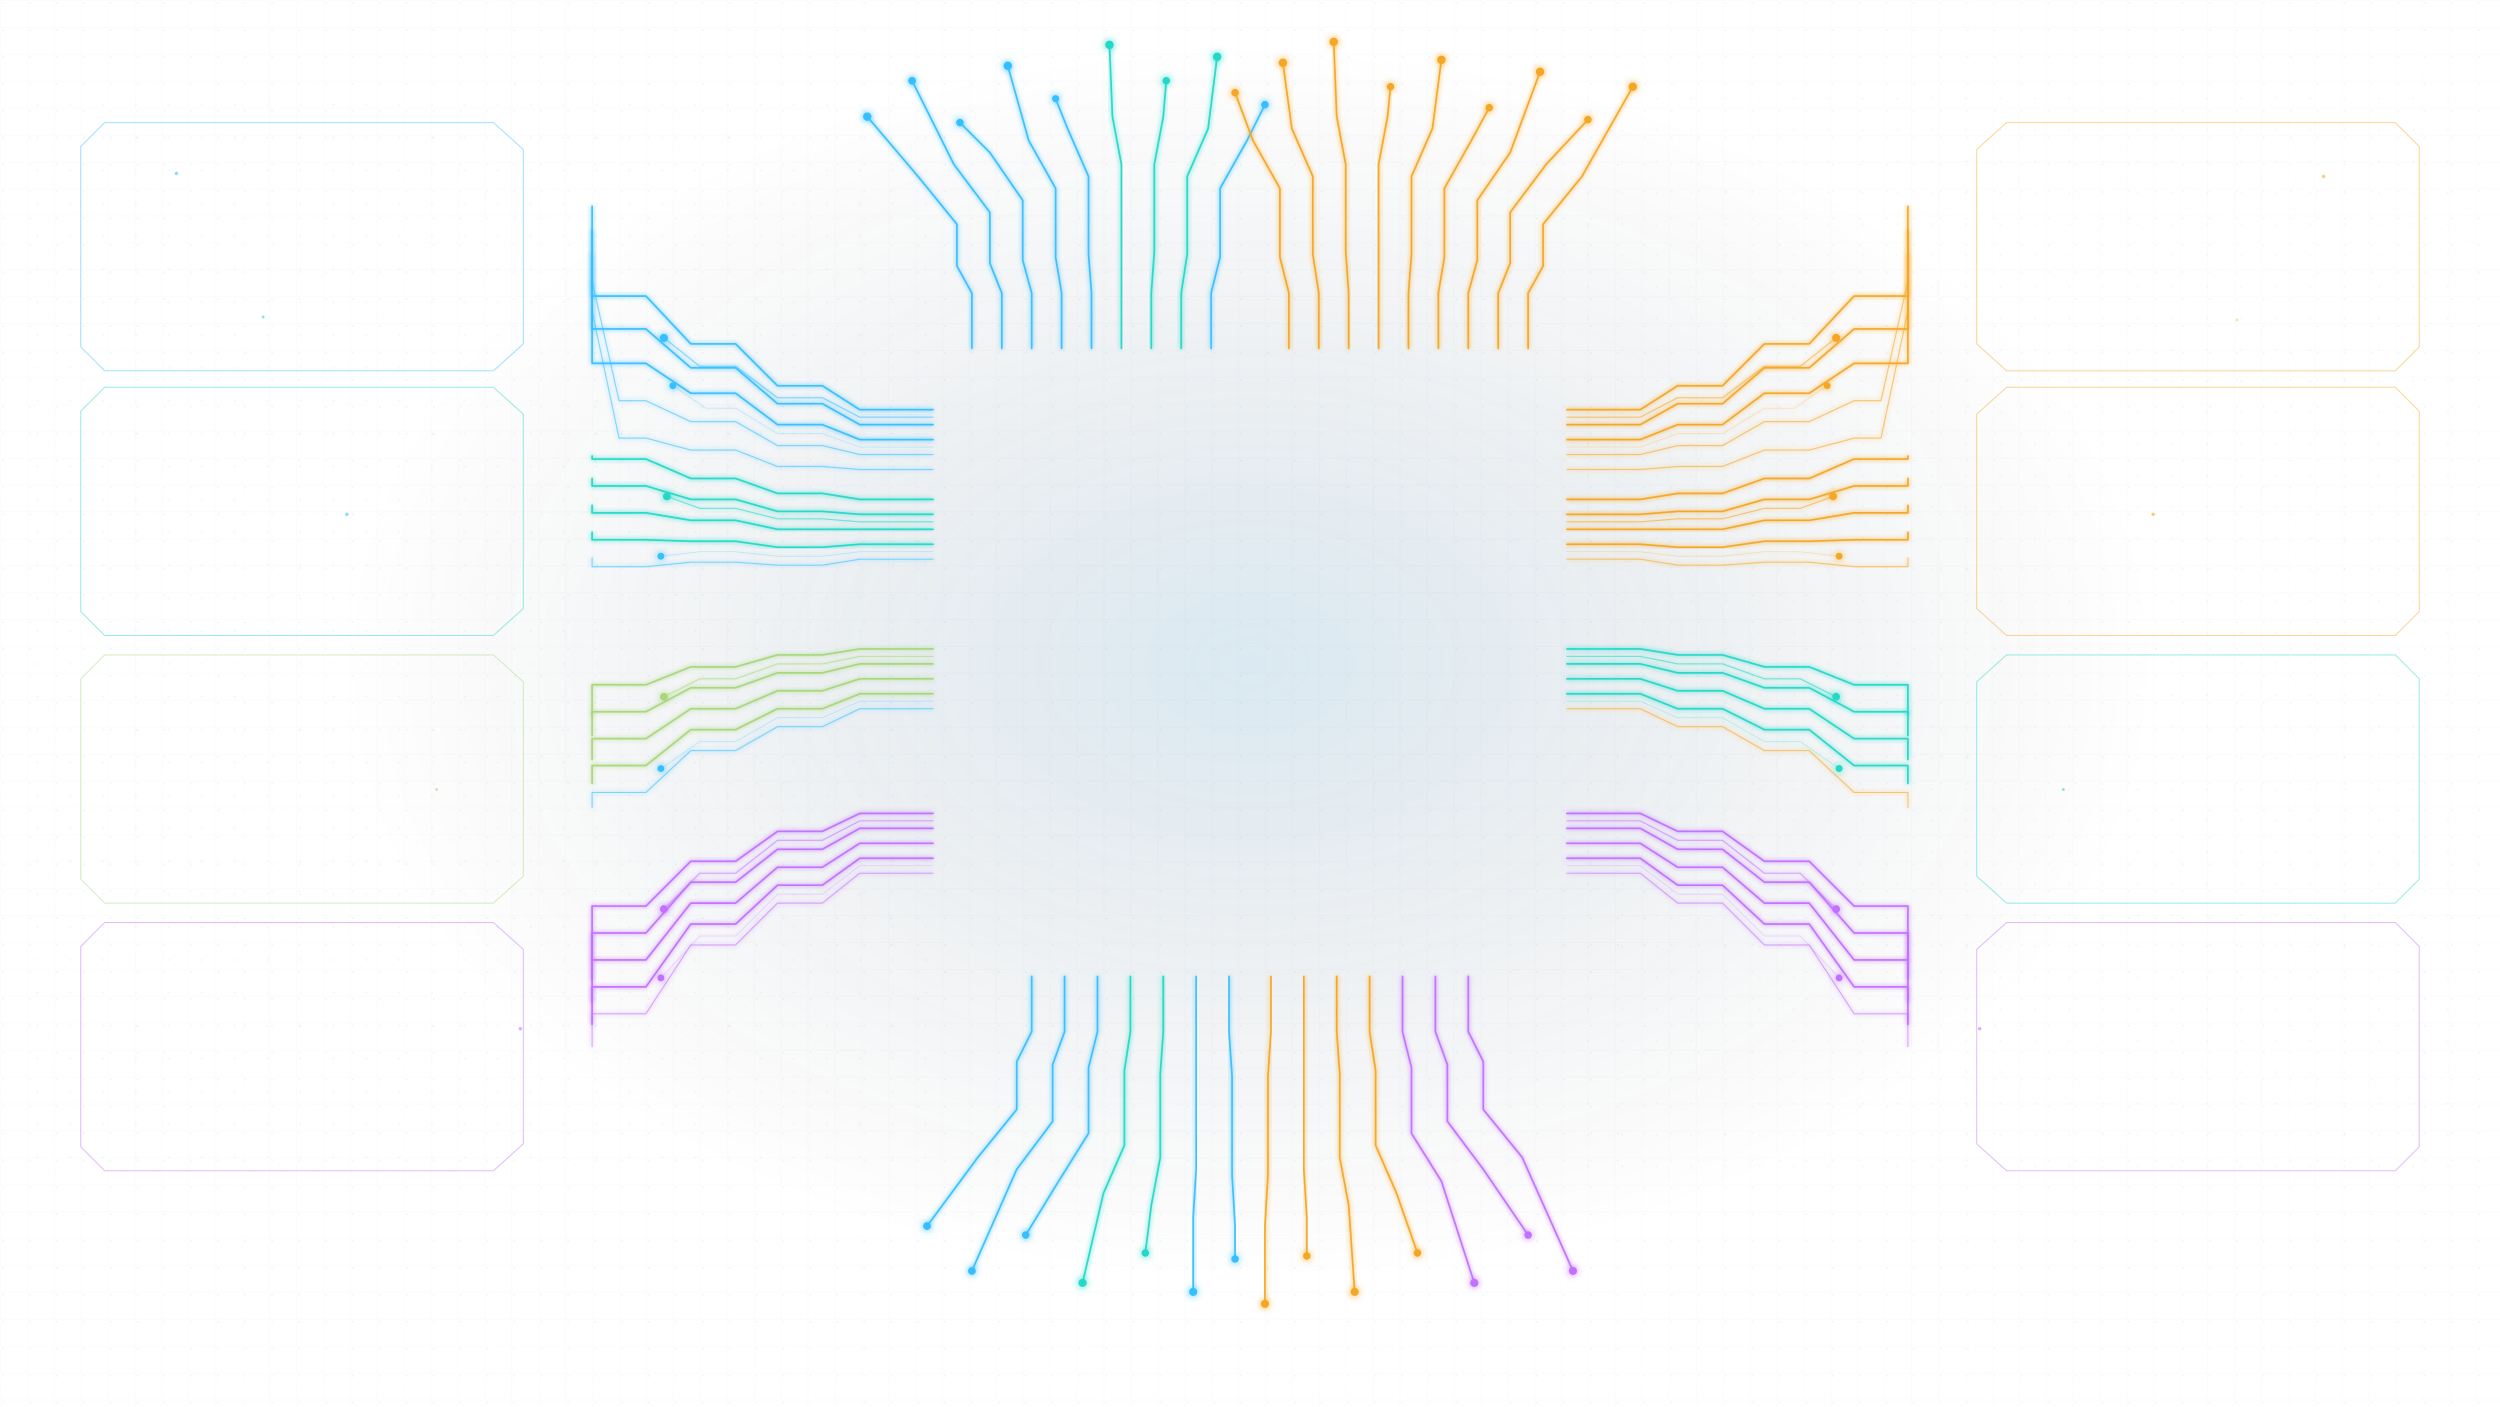
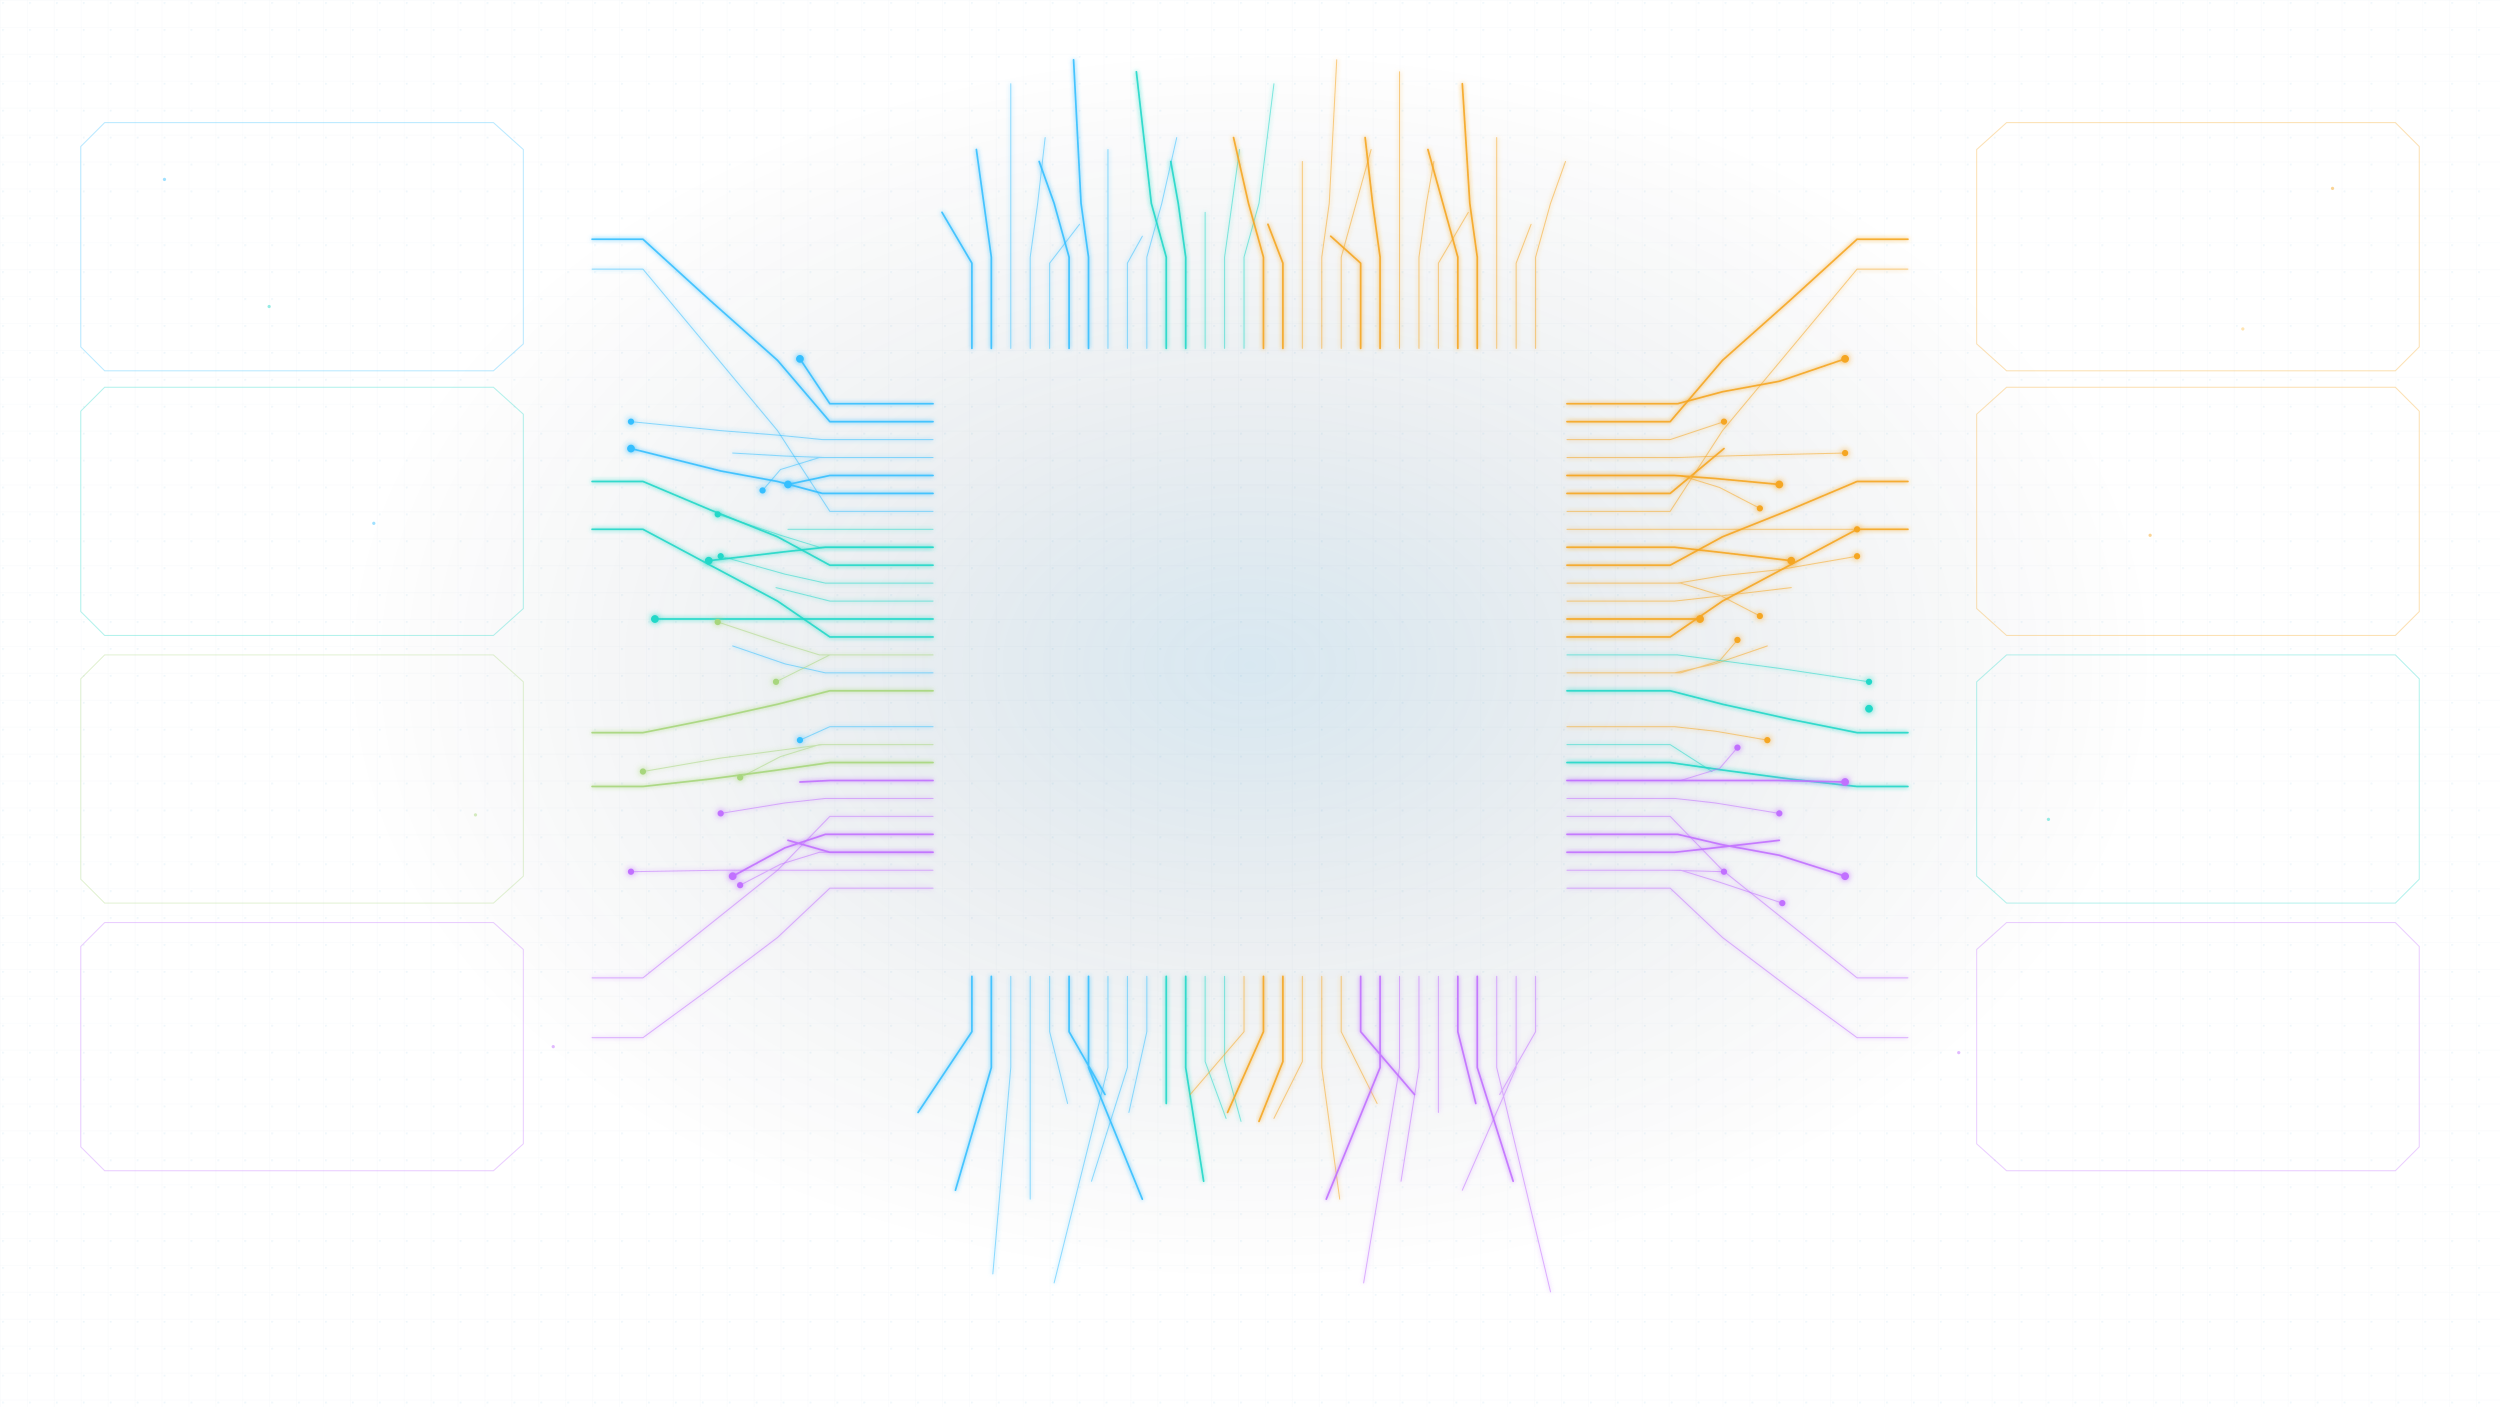
- <svg xmlns="http://www.w3.org/2000/svg" viewBox="0 0 1672 941" role="img" aria-label="Maestro PCB v18 measured visual-pin reconstruction">
+ <svg xmlns="http://www.w3.org/2000/svg" viewBox="0 0 1672 941" role="img" aria-label="Maestro PCB v19 staged tooth-fabric reconstruction">
  <defs>
    <pattern id="grid" width="18" height="18" patternUnits="userSpaceOnUse">
-       <path d="M18 0H0V18" fill="none" stroke="#2a638d" stroke-opacity=".07" stroke-width=".4" />
-       <circle cx="2" cy="2" r=".65" fill="#4aa5d7" fill-opacity=".11" />
-     </pattern>
-     <pattern id="dotsL" width="22" height="22" patternUnits="userSpaceOnUse">
-       <circle cx="3" cy="4" r=".8" fill="#36bfff" fill-opacity=".34" />
-       <circle cx="15" cy="13" r=".55" fill="#23d8c8" fill-opacity=".22" />
-     </pattern>
-     <pattern id="dotsR" width="23" height="21" patternUnits="userSpaceOnUse">
-       <circle cx="4" cy="3" r=".78" fill="#e59a20" fill-opacity=".33" />
-       <circle cx="16" cy="14" r=".52" fill="#ffc65c" fill-opacity=".20" />
+       <path d="M18 0H0V18" fill="none" stroke="#2a638d" stroke-opacity=".065" stroke-width=".4" />
+       <circle cx="2" cy="2" r=".65" fill="#4aa5d7" fill-opacity=".10" />
    </pattern>
    <filter id="routeGlow">
-       <feGaussianBlur stdDeviation="1.45" result="b" />
+       <feGaussianBlur stdDeviation="1.35" result="b" />
      <feMerge>
        <feMergeNode in="b" />
        <feMergeNode in="SourceGraphic" />
      </feMerge>
    </filter>
    <filter id="nodeGlow">
-       <feGaussianBlur stdDeviation="2.5" result="b" />
+       <feGaussianBlur stdDeviation="2.2" result="b" />
      <feMerge>
        <feMergeNode in="b" />
        <feMergeNode in="SourceGraphic" />
      </feMerge>
    </filter>
    <radialGradient id="halo">
-       <stop stop-color="#0b6fa9" stop-opacity=".15" />
+       <stop stop-color="#0b6fa9" stop-opacity=".16" />
      <stop offset=".62" stop-color="#06233e" stop-opacity=".05" />
      <stop offset="1" stop-color="#020712" stop-opacity="0" />
    </radialGradient>
-     <style>
-     .route{fill:none;stroke-linecap:round;stroke-linejoin:round;filter:url(#routeGlow)}
-     .primary{stroke-width:1.15;opacity:.96}.secondary{stroke-width:.74;opacity:.62}.micro{stroke-width:.48;opacity:.32}
-     .cyan{stroke:#36bfff}.teal{stroke:#23d8c8}.lime{stroke:#a7d67b}.amber{stroke:#f5a623}.violet{stroke:#c16fff}
-     .rail{fill:none;stroke-width:.72;opacity:.45}.node{filter:url(#nodeGlow)}
-   </style>
+     <style>.route{fill:none;stroke-linecap:round;stroke-linejoin:round;filter:url(#routeGlow)}.thick{stroke-width:1.15;opacity:.92}.thin{stroke-width:.68;opacity:.58}.cyan{stroke:#36bfff}.teal{stroke:#23d8c8}.lime{stroke:#a7d67b}.amber{stroke:#f5a623}.violet{stroke:#c16fff}.rail{fill:none;stroke-width:.7;opacity:.34}.node{filter:url(#nodeGlow)}</style>
  </defs>
  <rect width="1672" height="941" fill="url(#grid)" />
-   <ellipse cx="836" cy="444" rx="610" ry="410" fill="url(#halo)" />
-   <rect x="20" y="55" width="610" height="740" fill="url(#dotsL)" opacity=".23" />
-   <rect x="1042" y="55" width="610" height="740" fill="url(#dotsR)" opacity=".22" />
+   <ellipse cx="836" cy="445" rx="610" ry="410" fill="url(#halo)" />
  <g id="module-rails">
    <path class="rail cyan" d="M70 82H330L350 100V230L330 248H70L54 232V98Z" />
    <path class="rail teal" d="M70 259H330L350 277V407L330 425H70L54 409V275Z" />
    <path class="rail lime" d="M70 438H330L350 456V586L330 604H70L54 588V454Z" />
    <path class="rail violet" d="M70 617H330L350 635V765L330 783H70L54 767V633Z" />
    <path class="rail amber" d="M1602 82H1342L1322 100V230L1342 248H1602L1618 232V98Z" />
    <path class="rail amber" d="M1602 259H1342L1322 277V407L1342 425H1602L1618 409V275Z" />
    <path class="rail teal" d="M1602 438H1342L1322 456V586L1342 604H1602L1618 588V454Z" />
    <path class="rail violet" d="M1602 617H1342L1322 635V765L1342 783H1602L1618 767V633Z" />
  </g>
-   <g id="pcb-routing" data-topology="measured-pin-single-source" data-left-pin-x="624" data-right-pin-x="1048" data-top-pin-y="233" data-bottom-pin-y="653">
-     <g id="left-governance" data-origin="core-left-pins">
-       <path class="route primary cyan" data-route="gov-1" d="M624 274H575L550 258H520L492 230H462L432 198H396V138" />
-       <path class="route primary cyan" data-route="gov-2" d="M624 284H575L550 270H520L492 246H462L432 220H396V154" />
-       <path class="route primary cyan" data-route="gov-3" d="M624 294H575L550 284H520L492 263H462L432 243H396V170" />
-       <path class="route secondary cyan" data-route="gov-4" d="M624 304H575L550 298H520L492 282H462L432 268H414L396 188" />
-       <path class="route secondary cyan" data-route="gov-5" d="M624 314H575L550 312H520L492 301H462L432 293H414L396 208" />
-       <path class="route secondary cyan" data-route="gov-dead-1" data-terminal="dead-end" d="M624 279H575L550 266H520L492 245H468L444 226" />
-       <path class="route micro cyan" data-route="gov-dead-2" data-terminal="dead-end" d="M624 299H575L550 290H520L492 273H472L450 258" />
-     </g>
-     <g id="left-supervision" data-origin="core-left-pins">
-       <path class="route primary teal" data-route="sup-1" d="M624 334H575L550 330H520L492 320H462L432 307H396V305" />
-       <path class="route primary teal" data-route="sup-2" d="M624 344H575L550 342H520L492 334H462L432 325H396V320" />
-       <path class="route primary teal" data-route="sup-3" d="M624 354H575L550 354H520L492 348H462L432 343H396V338" />
-       <path class="route primary teal" data-route="sup-4" d="M624 364H575L550 366H520L492 362H462L432 361H396V356" />
-       <path class="route secondary cyan" data-route="sup-5" d="M624 374H575L550 378H520L492 376H462L432 379H396V373" />
-       <path class="route secondary teal" data-route="sup-dead-1" data-terminal="dead-end" d="M624 349H575L550 347H520L492 340H468L446 332" />
-       <path class="route micro cyan" data-route="sup-dead-2" data-terminal="dead-end" d="M624 369H575L550 372H520L492 369H468L442 372" />
-     </g>
-     <g id="left-calibration" data-origin="core-left-pins">
-       <path class="route primary lime" data-route="cal-1" d="M624 434H575L550 438H520L492 446H462L432 458H396V478" />
-       <path class="route primary lime" data-route="cal-2" d="M624 444H575L550 450H520L492 460H462L432 476H396V492" />
-       <path class="route primary lime" data-route="cal-3" d="M624 454H575L550 462H520L492 474H462L432 494H396V508" />
-       <path class="route primary lime" data-route="cal-4" d="M624 464H575L550 474H520L492 488H462L432 512H396V524" />
-       <path class="route secondary cyan" data-route="cal-5" d="M624 474H575L550 486H520L492 502H462L432 530H396V540" />
-       <path class="route secondary lime" data-route="cal-dead-1" data-terminal="dead-end" d="M624 439H575L550 444H520L492 454H468L444 466" />
-       <path class="route micro cyan" data-route="cal-dead-2" data-terminal="dead-end" d="M624 469H575L550 480H520L492 496H468L442 514" />
-     </g>
-     <g id="left-orchestration" data-origin="core-left-pins">
-       <path class="route primary violet" data-route="orc-1" d="M624 544H575L550 556H520L492 576H462L432 606H396V642" />
-       <path class="route primary violet" data-route="orc-2" d="M624 554H575L550 568H520L492 590H462L432 624H396V655" />
-       <path class="route primary violet" data-route="orc-3" d="M624 564H575L550 580H520L492 604H462L432 642H396V670" />
-       <path class="route primary violet" data-route="orc-4" d="M624 574H575L550 592H520L492 618H462L432 660H396V685" />
-       <path class="route secondary violet" data-route="orc-5" d="M624 584H575L550 604H520L492 632H462L432 678H396V700" />
-       <path class="route secondary violet" data-route="orc-dead-1" data-terminal="dead-end" d="M624 549H575L550 562H520L492 584H468L444 608" />
-       <path class="route micro violet" data-route="orc-dead-2" data-terminal="dead-end" d="M624 579H575L550 598H520L492 626H468L442 654" />
-     </g>
-     <g id="right-routing" data-origin="core-right-pins">
-       <path class="route primary amber" data-route="route-1" d="M1048 274H1097L1122 258H1152L1180 230H1210L1240 198H1276V138" />
-       <path class="route primary amber" data-route="route-2" d="M1048 284H1097L1122 270H1152L1180 246H1210L1240 220H1276V154" />
-       <path class="route primary amber" data-route="route-3" d="M1048 294H1097L1122 284H1152L1180 263H1210L1240 243H1276V170" />
-       <path class="route secondary amber" data-route="route-4" d="M1048 304H1097L1122 298H1152L1180 282H1210L1240 268H1258L1276 188" />
-       <path class="route secondary amber" data-route="route-5" d="M1048 314H1097L1122 312H1152L1180 301H1210L1240 293H1258L1276 208" />
-       <path class="route secondary amber" data-route="route-dead-1" data-terminal="dead-end" d="M1048 279H1097L1122 266H1152L1180 245H1204L1228 226" />
-       <path class="route micro amber" data-route="route-dead-2" data-terminal="dead-end" d="M1048 299H1097L1122 290H1152L1180 273H1200L1222 258" />
-     </g>
-     <g id="right-policy" data-origin="core-right-pins">
-       <path class="route primary amber" data-route="pol-1" d="M1048 334H1097L1122 330H1152L1180 320H1210L1240 307H1276V305" />
-       <path class="route primary amber" data-route="pol-2" d="M1048 344H1097L1122 342H1152L1180 334H1210L1240 325H1276V320" />
-       <path class="route primary amber" data-route="pol-3" d="M1048 354H1097L1122 354H1152L1180 348H1210L1240 343H1276V338" />
-       <path class="route primary amber" data-route="pol-4" d="M1048 364H1097L1122 366H1152L1180 362H1210L1240 361H1276V356" />
-       <path class="route secondary amber" data-route="pol-5" d="M1048 374H1097L1122 378H1152L1180 376H1210L1240 379H1276V373" />
-       <path class="route secondary amber" data-route="pol-dead-1" data-terminal="dead-end" d="M1048 349H1097L1122 347H1152L1180 340H1204L1226 332" />
-       <path class="route micro amber" data-route="pol-dead-2" data-terminal="dead-end" d="M1048 369H1097L1122 372H1152L1180 369H1204L1230 372" />
-     </g>
-     <g id="right-feedback" data-origin="core-right-pins">
-       <path class="route primary teal" data-route="feed-1" d="M1048 434H1097L1122 438H1152L1180 446H1210L1240 458H1276V478" />
-       <path class="route primary teal" data-route="feed-2" d="M1048 444H1097L1122 450H1152L1180 460H1210L1240 476H1276V492" />
-       <path class="route primary teal" data-route="feed-3" d="M1048 454H1097L1122 462H1152L1180 474H1210L1240 494H1276V508" />
-       <path class="route primary teal" data-route="feed-4" d="M1048 464H1097L1122 474H1152L1180 488H1210L1240 512H1276V524" />
-       <path class="route secondary amber" data-route="feed-5" d="M1048 474H1097L1122 486H1152L1180 502H1210L1240 530H1276V540" />
-       <path class="route secondary teal" data-route="feed-dead-1" data-terminal="dead-end" d="M1048 439H1097L1122 444H1152L1180 454H1204L1228 466" />
-       <path class="route micro teal" data-route="feed-dead-2" data-terminal="dead-end" d="M1048 469H1097L1122 480H1152L1180 496H1204L1230 514" />
-     </g>
-     <g id="right-control" data-origin="core-right-pins">
-       <path class="route primary violet" data-route="ctrl-1" d="M1048 544H1097L1122 556H1152L1180 576H1210L1240 606H1276V642" />
-       <path class="route primary violet" data-route="ctrl-2" d="M1048 554H1097L1122 568H1152L1180 590H1210L1240 624H1276V655" />
-       <path class="route primary violet" data-route="ctrl-3" d="M1048 564H1097L1122 580H1152L1180 604H1210L1240 642H1276V670" />
-       <path class="route primary violet" data-route="ctrl-4" d="M1048 574H1097L1122 592H1152L1180 618H1210L1240 660H1276V685" />
-       <path class="route secondary violet" data-route="ctrl-5" d="M1048 584H1097L1122 604H1152L1180 632H1210L1240 678H1276V700" />
-       <path class="route secondary violet" data-route="ctrl-dead-1" data-terminal="dead-end" d="M1048 549H1097L1122 562H1152L1180 584H1204L1228 608" />
-       <path class="route micro violet" data-route="ctrl-dead-2" data-terminal="dead-end" d="M1048 579H1097L1122 598H1152L1180 626H1204L1230 654" />
-     </g>
-     <g id="crown-routes" data-origin="core-top-pins">
-       <path class="route primary cyan" data-route="top-1" d="M650 233V196L640 178V150L614 118L580 78" />
-       <path class="route primary cyan" data-route="top-2" d="M670 233V196L662 176V142L638 110L610 54" />
-       <path class="route primary cyan" data-route="top-3" d="M690 233V196L684 174V134L662 102L642 82" />
-       <path class="route primary cyan" data-route="top-4" d="M710 233V196L706 172V126L688 94L674 44" />
-       <path class="route primary cyan" data-route="top-5" d="M730 233V196L728 170V118L714 86L706 66" />
-       <path class="route primary teal" data-route="top-6" d="M750 233V196L750 168V110L744 78L742 30" />
-       <path class="route primary teal" data-route="top-7" d="M770 233V196L772 168V110L778 78L780 54" />
-       <path class="route primary teal" data-route="top-8" d="M790 233V196L794 170V118L808 86L814 38" />
-       <path class="route primary cyan" data-route="top-9" d="M810 233V196L816 172V126L834 94L846 70" />
-       <path class="route primary amber" data-route="top-10" d="M862 233V196L856 172V126L838 94L826 62" />
-       <path class="route primary amber" data-route="top-11" d="M882 233V196L878 170V118L864 86L858 42" />
-       <path class="route primary amber" data-route="top-12" d="M902 233V196L900 168V110L894 78L892 28" />
-       <path class="route primary amber" data-route="top-13" d="M922 233V196L922 168V110L928 78L930 58" />
-       <path class="route primary amber" data-route="top-14" d="M942 233V196L944 170V118L958 86L964 40" />
-       <path class="route primary amber" data-route="top-15" d="M962 233V196L966 172V126L984 94L996 72" />
-       <path class="route primary amber" data-route="top-16" d="M982 233V196L988 174V134L1010 102L1030 48" />
-       <path class="route primary amber" data-route="top-17" d="M1002 233V196L1010 176V142L1034 110L1062 80" />
-       <path class="route primary amber" data-route="top-18" d="M1022 233V196L1032 178V150L1058 118L1092 58" />
-     </g>
-     <g id="bottom-routes" data-origin="core-bottom-pins">
-       <path class="route primary cyan" data-route="bot-1" d="M690 653V690L680 710V742L654 774L620 820" />
-       <path class="route primary cyan" data-route="bot-2" d="M712 653V690L704 712V750L680 782L650 850" />
-       <path class="route primary cyan" data-route="bot-3" d="M734 653V690L728 714V758L708 790L686 826" />
-       <path class="route primary teal" data-route="bot-4" d="M756 653V690L752 716V766L738 798L724 858" />
-       <path class="route primary teal" data-route="bot-5" d="M778 653V690L776 718V774L770 806L766 838" />
-       <path class="route primary cyan" data-route="bot-6" d="M800 653V690L800 720V782L798 814L798 864" />
-       <path class="route primary cyan" data-route="bot-7" d="M822 653V690L824 720V786L826 820L826 842" />
-       <path class="route primary amber" data-route="bot-8" d="M850 653V690L848 720V786L846 820L846 872" />
-       <path class="route primary amber" data-route="bot-9" d="M872 653V690L872 720V782L874 814L874 840" />
-       <path class="route primary amber" data-route="bot-10" d="M894 653V690L896 718V774L902 806L906 864" />
-       <path class="route primary amber" data-route="bot-11" d="M916 653V690L920 716V766L934 798L948 838" />
-       <path class="route primary violet" data-route="bot-12" d="M938 653V690L944 714V758L964 790L986 858" />
-       <path class="route primary violet" data-route="bot-13" d="M960 653V690L968 712V750L992 782L1022 826" />
-       <path class="route primary violet" data-route="bot-14" d="M982 653V690L992 710V742L1018 774L1052 850" />
-     </g>
+   <g id="pcb-routing" data-topology="staged-tooth-fabric" data-left-pin-x="624" data-right-pin-x="1048" data-top-pin-y="233" data-bottom-pin-y="653" data-route-weights="2" data-destination-minority="true">
+     <path class="route thick cyan" data-route-group="L-cyan-thick-destination" data-kind="destination" data-weight="thick" data-destination="module" d="M624 282H575L555 282L520 241L475 201L430 160H396" />
+     <path class="route thick cyan" data-route-group="L-cyan-thick-field" data-kind="field" data-weight="thick" data-destination="field" d="M624 270H575L555 270L535 240 M624 318H575L555 318L527 324 M624 330H575L550 330L520 322L482 315L422 300" />
+     <path class="route thin cyan" data-route-group="L-cyan-thin-destination" data-kind="destination" data-weight="thin" data-destination="module" d="M624 342H575L555 342L520 288L475 234L430 180H396" />
+     <path class="route thin cyan" data-route-group="L-cyan-thin-field" data-kind="field" data-weight="thin" data-destination="field" d="M624 294H575L550 294L520 291L482 288L422 282 M624 306H575L552 306L525 305L490 303 M624 450H575L552 450L525 444L490 432 M624 486H575L555 486L535 495 M624 306H575L548 306L522 314L510 328" />
+     <path class="route thick teal" data-route-group="L-teal-thick-destination" data-kind="destination" data-weight="thick" data-destination="module" d="M624 378H575L555 378L520 359L475 341L430 322H396 M624 426H575L555 426L520 402L475 378L430 354H396" />
+     <path class="route thick teal" data-route-group="L-teal-thick-field" data-kind="field" data-weight="thick" data-destination="field" d="M624 366H575L552 366L525 369L474 375 M624 414H575L550 414L520 414L482 414L438 414" />
+     <path class="route thin teal" data-route-group="L-teal-thin-field" data-kind="field" data-weight="thin" data-destination="field" d="M624 354H575L555 354L527 354 M624 390H575L552 390L525 384L482 372 M624 402H575L555 402L519 393 M624 366H575L548 366L522 358L480 344" />
+     <path class="route thick lime" data-route-group="L-lime-thick-destination" data-kind="destination" data-weight="thick" data-destination="module" d="M624 462H575L555 462L520 471L475 481L430 490H396 M624 510H575L555 510L520 515L475 521L430 526H396" />
+     <path class="route thick lime" data-route-group="L-lime-thick-field" data-kind="field" data-weight="thick" data-destination="field" d="M624 474H575L552 474L525 474L474 474" />
+     <path class="route thin lime" data-route-group="L-lime-thin-field" data-kind="field" data-weight="thin" data-destination="field" d="M624 438H575L555 438L519 456 M624 498H575L550 498L520 502L482 507L430 516 M624 438H575L548 438L522 430L480 416 M624 498H575L548 498L522 506L495 520" />
+     <path class="route thick violet" data-route-group="L-violet-thick-field" data-kind="field" data-weight="thick" data-destination="field" d="M624 522H575L555 522L535 523 M624 558H575L552 558L525 567L490 586 M624 570H575L555 570L527 562" />
+     <path class="route thin violet" data-route-group="L-violet-thin-destination" data-kind="destination" data-weight="thin" data-destination="module" d="M624 546H575L555 546L520 582L475 618L430 654H396 M624 594H575L555 594L520 627L475 661L430 694H396" />
+     <path class="route thin violet" data-route-group="L-violet-thin-field" data-kind="field" data-weight="thin" data-destination="field" d="M624 534H575L552 534L525 537L482 544 M624 582H575L550 582L520 582L482 582L422 583 M624 570H575L548 570L522 578L495 592" />
+     <path class="route thick amber" data-route-group="R-amber-thick-destination" data-kind="destination" data-weight="thick" data-destination="module" d="M1048 282H1097L1117 282L1152 241L1197 201L1242 160H1276 M1048 378H1097L1117 378L1152 359L1197 341L1242 322H1276 M1048 426H1097L1117 426L1152 402L1197 378L1242 354H1276" />
+     <path class="route thick amber" data-route-group="R-amber-thick-field" data-kind="field" data-weight="thick" data-destination="field" d="M1048 270H1097L1122 270L1152 262L1190 255L1234 240 M1048 318H1097L1120 318L1147 320L1190 324 M1048 330H1097L1117 330L1153 300 M1048 366H1097L1120 366L1147 369L1198 375 M1048 414H1097L1117 414L1137 414" />
+     <path class="route thin amber" data-route-group="R-amber-thin-destination" data-kind="destination" data-weight="thin" data-destination="module" d="M1048 342H1097L1117 342L1152 288L1197 234L1242 180H1276" />
+     <path class="route thin amber" data-route-group="R-amber-thin-field" data-kind="field" data-weight="thin" data-destination="field" d="M1048 294H1097L1117 294L1153 282 M1048 306H1097L1122 306L1152 305L1190 304L1234 303 M1048 354H1097L1122 354L1152 354L1190 354L1242 354 M1048 390H1097L1122 390L1152 385L1190 381L1242 372 M1048 402H1097L1120 402L1147 399L1198 393 M1048 450H1097L1120 450L1147 444L1182 432 M1048 486H1097L1120 486L1147 489L1182 495 M1048 318H1097L1124 318L1150 326L1177 340 M1048 390H1097L1124 390L1150 398L1177 412 M1048 450H1097L1124 450L1150 442L1162 428" />
+     <path class="route thick teal" data-route-group="R-teal-thick-destination" data-kind="destination" data-weight="thick" data-destination="module" d="M1048 462H1097L1117 462L1152 471L1197 481L1242 490H1276 M1048 510H1097L1117 510L1152 515L1197 521L1242 526H1276" />
+     <path class="route thick teal" data-route-group="R-teal-thick-field" data-kind="field" data-weight="thick" data-destination="field" d="M1048 474H1097L1122 474L1152 474L1190 474L1250 474" />
+     <path class="route thin teal" data-route-group="R-teal-thin-field" data-kind="field" data-weight="thin" data-destination="field" d="M1048 438H1097L1122 438L1152 442L1190 447L1250 456 M1048 498H1097L1117 498L1145 516" />
+     <path class="route thick violet" data-route-group="R-violet-thick-field" data-kind="field" data-weight="thick" data-destination="field" d="M1048 522H1097L1122 522L1152 522L1190 522L1234 523 M1048 558H1097L1122 558L1152 565L1190 572L1234 586 M1048 570H1097L1120 570L1147 567L1190 562" />
+     <path class="route thin violet" data-route-group="R-violet-thin-destination" data-kind="destination" data-weight="thin" data-destination="module" d="M1048 546H1097L1117 546L1152 582L1197 618L1242 654H1276 M1048 594H1097L1117 594L1152 627L1197 661L1242 694H1276" />
+     <path class="route thin violet" data-route-group="R-violet-thin-field" data-kind="field" data-weight="thin" data-destination="field" d="M1048 534H1097L1120 534L1147 537L1190 544 M1048 582H1097L1117 582L1153 583 M1048 522H1097L1124 522L1150 514L1162 500 M1048 582H1097L1124 582L1150 590L1192 604" />
+     <path class="route thick cyan" data-route-group="T-cyan-thick-field" data-kind="field" data-weight="thick" data-destination="field" d="M650 233V196L650 176L630 142 M663 233V196L663 172L658 136L653 100 M715 233V196L715 172L705 136L695 108 M728 233V196L728 172L723 136L718 40" />
+     <path class="route thin cyan" data-route-group="T-cyan-thin-field" data-kind="field" data-weight="thin" data-destination="field" d="M676 233V196L676 172L676 136L676 56 M689 233V196L689 172L694 136L699 92 M702 233V196L702 176L722 150 M741 233V196L741 172L741 136L741 100 M754 233V196L754 176L764 158 M767 233V196L767 172L777 136L787 92" />
+     <path class="route thick teal" data-route-group="T-teal-thick-field" data-kind="field" data-weight="thick" data-destination="field" d="M780 233V196L780 172L770 136L760 48 M793 233V196L793 172L788 136L783 108" />
+     <path class="route thin teal" data-route-group="T-teal-thin-field" data-kind="field" data-weight="thin" data-destination="field" d="M806 233V196L806 176L806 142 M819 233V196L819 172L824 136L829 100 M832 233V196L832 172L842 136L852 56" />
+     <path class="route thick amber" data-route-group="T-amber-thick-field" data-kind="field" data-weight="thick" data-destination="field" d="M845 233V196L845 172L835 136L825 92 M858 233V196L858 176L848 150 M910 233V196L910 176L890 158 M923 233V196L923 172L918 136L913 92 M975 233V196L975 172L965 136L955 100 M988 233V196L988 172L983 136L978 56" />
+     <path class="route thin amber" data-route-group="T-amber-thin-field" data-kind="field" data-weight="thin" data-destination="field" d="M871 233V196L871 172L871 136L871 108 M884 233V196L884 172L889 136L894 40 M897 233V196L897 172L907 136L917 100 M936 233V196L936 172L936 136L936 48 M949 233V196L949 172L954 136L959 108 M962 233V196L962 176L982 142 M1001 233V196L1001 172L1001 136L1001 92 M1014 233V196L1014 176L1024 150 M1027 233V196L1027 172L1037 136L1047 108" />
+     <path class="route thick cyan" data-route-group="B-cyan-thick-field" data-kind="field" data-weight="thick" data-destination="field" d="M650 653V690L614 744 M663 653V690L663 714L651 755L639 796 M715 653V690L739 732 M728 653V690L728 714L746 758L764 802" />
+     <path class="route thin cyan" data-route-group="B-cyan-thin-field" data-kind="field" data-weight="thin" data-destination="field" d="M676 653V690L676 714L670 783L664 852 M689 653V690L689 714L689 758L689 802 M702 653V690L714 738 M741 653V690L741 714L723 786L705 858 M754 653V690L754 714L742 752L730 790 M767 653V690L755 744" />
+     <path class="route thick teal" data-route-group="B-teal-thick-field" data-kind="field" data-weight="thick" data-destination="field" d="M780 653V690L780 738 M793 653V690L793 714L799 752L805 790" />
+     <path class="route thin teal" data-route-group="B-teal-thin-destination" data-kind="destination" data-weight="thin" data-destination="module" d="M806 653V690L806 710L820 748 M819 653V690L819 710L830 750" />
+     <path class="route thick amber" data-route-group="B-amber-thick-destination" data-kind="destination" data-weight="thick" data-destination="module" d="M858 653V690L858 710L842 750" />
+     <path class="route thin amber" data-route-group="B-amber-thin-destination" data-kind="destination" data-weight="thin" data-destination="module" d="M871 653V690L871 710L852 748" />
+     <path class="route thick amber" data-route-group="B-amber-thick-field" data-kind="field" data-weight="thick" data-destination="field" d="M845 653V690L821 744" />
+     <path class="route thin amber" data-route-group="B-amber-thin-field" data-kind="field" data-weight="thin" data-destination="field" d="M832 653V690L796 732 M884 653V690L884 714L890 758L896 802 M897 653V690L921 738" />
+     <path class="route thick violet" data-route-group="B-violet-thick-field" data-kind="field" data-weight="thick" data-destination="field" d="M910 653V690L946 732 M923 653V690L923 714L905 758L887 802 M975 653V690L987 738 M988 653V690L988 714L1000 752L1012 790" />
+     <path class="route thin violet" data-route-group="B-violet-thin-field" data-kind="field" data-weight="thin" data-destination="field" d="M936 653V690L936 714L924 786L912 858 M949 653V690L949 714L943 752L937 790 M962 653V690L962 744 M1001 653V690L1001 714L1019 789L1037 864 M1014 653V690L1014 714L996 755L978 796 M1027 653V690L1003 732" />
  </g>
  <g id="terminal-beacons" class="node">
-     <circle cx="444" cy="226" r="2.7" fill="#36bfff" />
-     <circle cx="450" cy="258" r="2.3" fill="#36bfff" />
-     <circle cx="446" cy="332" r="2.6" fill="#23d8c8" />
-     <circle cx="442" cy="372" r="2.3" fill="#36bfff" />
-     <circle cx="444" cy="466" r="2.6" fill="#a7d67b" />
-     <circle cx="442" cy="514" r="2.3" fill="#36bfff" />
-     <circle cx="444" cy="608" r="2.6" fill="#c16fff" />
-     <circle cx="442" cy="654" r="2.3" fill="#c16fff" />
-     <circle cx="1228" cy="226" r="2.7" fill="#f5a623" />
-     <circle cx="1222" cy="258" r="2.3" fill="#f5a623" />
-     <circle cx="1226" cy="332" r="2.6" fill="#f5a623" />
-     <circle cx="1230" cy="372" r="2.3" fill="#f5a623" />
-     <circle cx="1228" cy="466" r="2.6" fill="#23d8c8" />
-     <circle cx="1230" cy="514" r="2.3" fill="#23d8c8" />
-     <circle cx="1228" cy="608" r="2.6" fill="#c16fff" />
-     <circle cx="1230" cy="654" r="2.3" fill="#c16fff" />
-     <circle cx="580" cy="78" r="2.8" fill="#36bfff" />
-     <circle cx="610" cy="54" r="2.6" fill="#36bfff" />
-     <circle cx="642" cy="82" r="2.5" fill="#36bfff" />
-     <circle cx="674" cy="44" r="2.8" fill="#36bfff" />
-     <circle cx="706" cy="66" r="2.4" fill="#36bfff" />
-     <circle cx="742" cy="30" r="2.8" fill="#23d8c8" />
-     <circle cx="780" cy="54" r="2.5" fill="#23d8c8" />
-     <circle cx="814" cy="38" r="2.8" fill="#23d8c8" />
-     <circle cx="846" cy="70" r="2.5" fill="#36bfff" />
-     <circle cx="826" cy="62" r="2.5" fill="#f5a623" />
-     <circle cx="858" cy="42" r="2.8" fill="#f5a623" />
-     <circle cx="892" cy="28" r="2.8" fill="#f5a623" />
-     <circle cx="930" cy="58" r="2.5" fill="#f5a623" />
-     <circle cx="964" cy="40" r="2.8" fill="#f5a623" />
-     <circle cx="996" cy="72" r="2.5" fill="#f5a623" />
-     <circle cx="1030" cy="48" r="2.8" fill="#f5a623" />
-     <circle cx="1062" cy="80" r="2.5" fill="#f5a623" />
-     <circle cx="1092" cy="58" r="2.8" fill="#f5a623" />
-     <circle cx="620" cy="820" r="2.6" fill="#36bfff" />
-     <circle cx="650" cy="850" r="2.6" fill="#36bfff" />
-     <circle cx="686" cy="826" r="2.5" fill="#36bfff" />
-     <circle cx="724" cy="858" r="2.7" fill="#23d8c8" />
-     <circle cx="766" cy="838" r="2.5" fill="#23d8c8" />
-     <circle cx="798" cy="864" r="2.7" fill="#36bfff" />
-     <circle cx="826" cy="842" r="2.5" fill="#36bfff" />
-     <circle cx="846" cy="872" r="2.7" fill="#f5a623" />
-     <circle cx="874" cy="840" r="2.5" fill="#f5a623" />
-     <circle cx="906" cy="864" r="2.7" fill="#f5a623" />
-     <circle cx="948" cy="838" r="2.5" fill="#f5a623" />
-     <circle cx="986" cy="858" r="2.7" fill="#c16fff" />
-     <circle cx="1022" cy="826" r="2.5" fill="#c16fff" />
-     <circle cx="1052" cy="850" r="2.7" fill="#c16fff" />
+     <circle cx="535" cy="240" r="2.6" fill="#36bfff" />
+     <circle cx="422" cy="282" r="2.1" fill="#36bfff" />
+     <circle cx="527" cy="324" r="2.6" fill="#36bfff" />
+     <circle cx="422" cy="300" r="2.6" fill="#36bfff" />
+     <circle cx="474" cy="375" r="2.6" fill="#23d8c8" />
+     <circle cx="482" cy="372" r="2.1" fill="#23d8c8" />
+     <circle cx="438" cy="414" r="2.6" fill="#23d8c8" />
+     <circle cx="519" cy="456" r="2.1" fill="#a7d67b" />
+     <circle cx="535" cy="495" r="2.1" fill="#36bfff" />
+     <circle cx="430" cy="516" r="2.1" fill="#a7d67b" />
+     <circle cx="482" cy="544" r="2.1" fill="#c16fff" />
+     <circle cx="490" cy="586" r="2.6" fill="#c16fff" />
+     <circle cx="422" cy="583" r="2.1" fill="#c16fff" />
+     <circle cx="1234" cy="240" r="2.6" fill="#f5a623" />
+     <circle cx="1153" cy="282" r="2.1" fill="#f5a623" />
+     <circle cx="1234" cy="303" r="2.1" fill="#f5a623" />
+     <circle cx="1190" cy="324" r="2.6" fill="#f5a623" />
+     <circle cx="1242" cy="354" r="2.1" fill="#f5a623" />
+     <circle cx="1198" cy="375" r="2.6" fill="#f5a623" />
+     <circle cx="1242" cy="372" r="2.1" fill="#f5a623" />
+     <circle cx="1137" cy="414" r="2.6" fill="#f5a623" />
+     <circle cx="1250" cy="456" r="2.1" fill="#23d8c8" />
+     <circle cx="1250" cy="474" r="2.6" fill="#23d8c8" />
+     <circle cx="1182" cy="495" r="2.1" fill="#f5a623" />
+     <circle cx="1234" cy="523" r="2.6" fill="#c16fff" />
+     <circle cx="1190" cy="544" r="2.1" fill="#c16fff" />
+     <circle cx="1234" cy="586" r="2.6" fill="#c16fff" />
+     <circle cx="1153" cy="583" r="2.1" fill="#c16fff" />
+     <circle cx="510" cy="328" r="2.1" fill="#36bfff" />
+     <circle cx="480" cy="344" r="2.1" fill="#23d8c8" />
+     <circle cx="480" cy="416" r="2.1" fill="#a7d67b" />
+     <circle cx="495" cy="520" r="2.1" fill="#a7d67b" />
+     <circle cx="495" cy="592" r="2.1" fill="#c16fff" />
+     <circle cx="1177" cy="340" r="2.1" fill="#f5a623" />
+     <circle cx="1177" cy="412" r="2.1" fill="#f5a623" />
+     <circle cx="1162" cy="428" r="2.1" fill="#f5a623" />
+     <circle cx="1162" cy="500" r="2.1" fill="#c16fff" />
+     <circle cx="1192" cy="604" r="2.1" fill="#c16fff" />
  </g>
-   <g id="passive-vias" opacity=".56">
-     <circle cx="118" cy="116" r="1.2" fill="#36bfff" />
-     <circle cx="176" cy="212" r="1" fill="#23d8c8" />
-     <circle cx="232" cy="344" r="1.2" fill="#36bfff" />
-     <circle cx="292" cy="528" r="1" fill="#a7d67b" />
-     <circle cx="348" cy="688" r="1.2" fill="#c16fff" />
-     <circle cx="1554" cy="118" r="1.2" fill="#f5a623" />
-     <circle cx="1496" cy="214" r="1" fill="#ffc65c" />
-     <circle cx="1440" cy="344" r="1.2" fill="#f5a623" />
-     <circle cx="1380" cy="528" r="1" fill="#23d8c8" />
-     <circle cx="1324" cy="688" r="1.2" fill="#c16fff" />
+   <g id="passive-vias" opacity=".48">
+     <circle cx="110" cy="120" r="1.1" fill="#36bfff" />
+     <circle cx="180" cy="205" r="1.1" fill="#23d8c8" />
+     <circle cx="250" cy="350" r="1.1" fill="#36bfff" />
+     <circle cx="318" cy="545" r="1.1" fill="#a7d67b" />
+     <circle cx="370" cy="700" r="1.1" fill="#c16fff" />
+     <circle cx="1560" cy="126" r="1.1" fill="#f5a623" />
+     <circle cx="1500" cy="220" r="1.1" fill="#ffc65c" />
+     <circle cx="1438" cy="358" r="1.1" fill="#f5a623" />
+     <circle cx="1370" cy="548" r="1.1" fill="#23d8c8" />
+     <circle cx="1310" cy="704" r="1.1" fill="#c16fff" />
  </g>
</svg>
